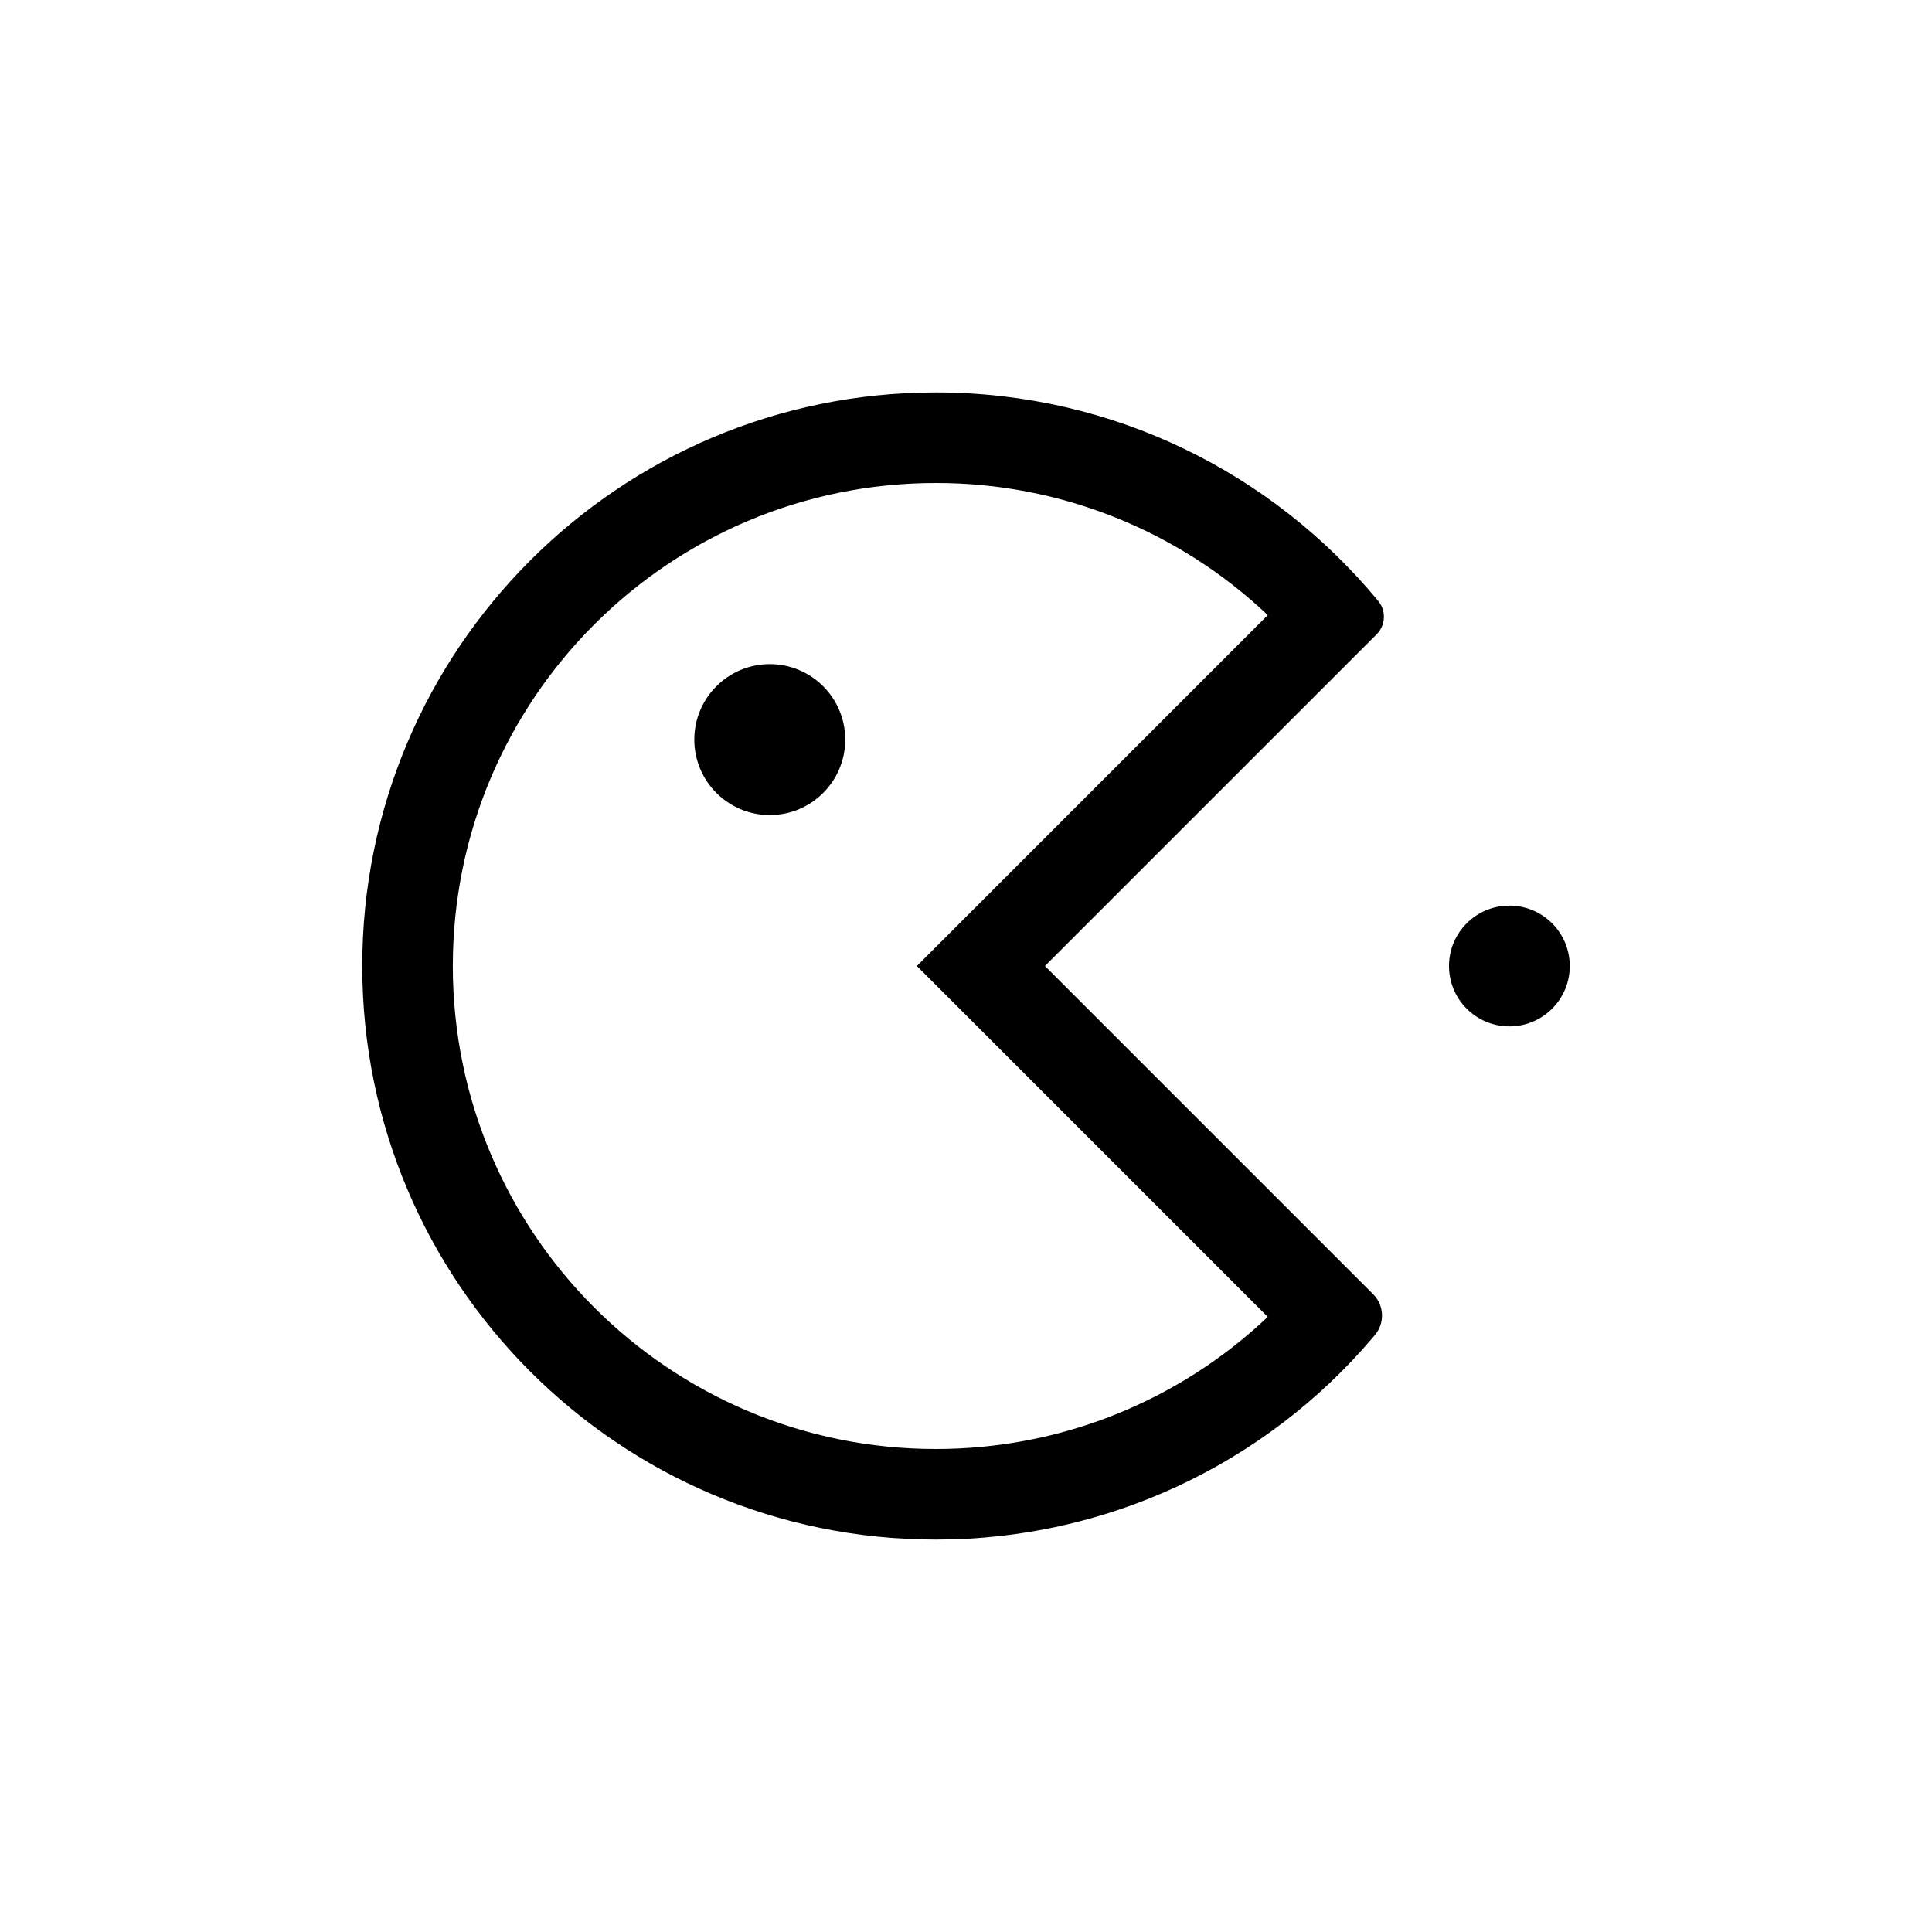
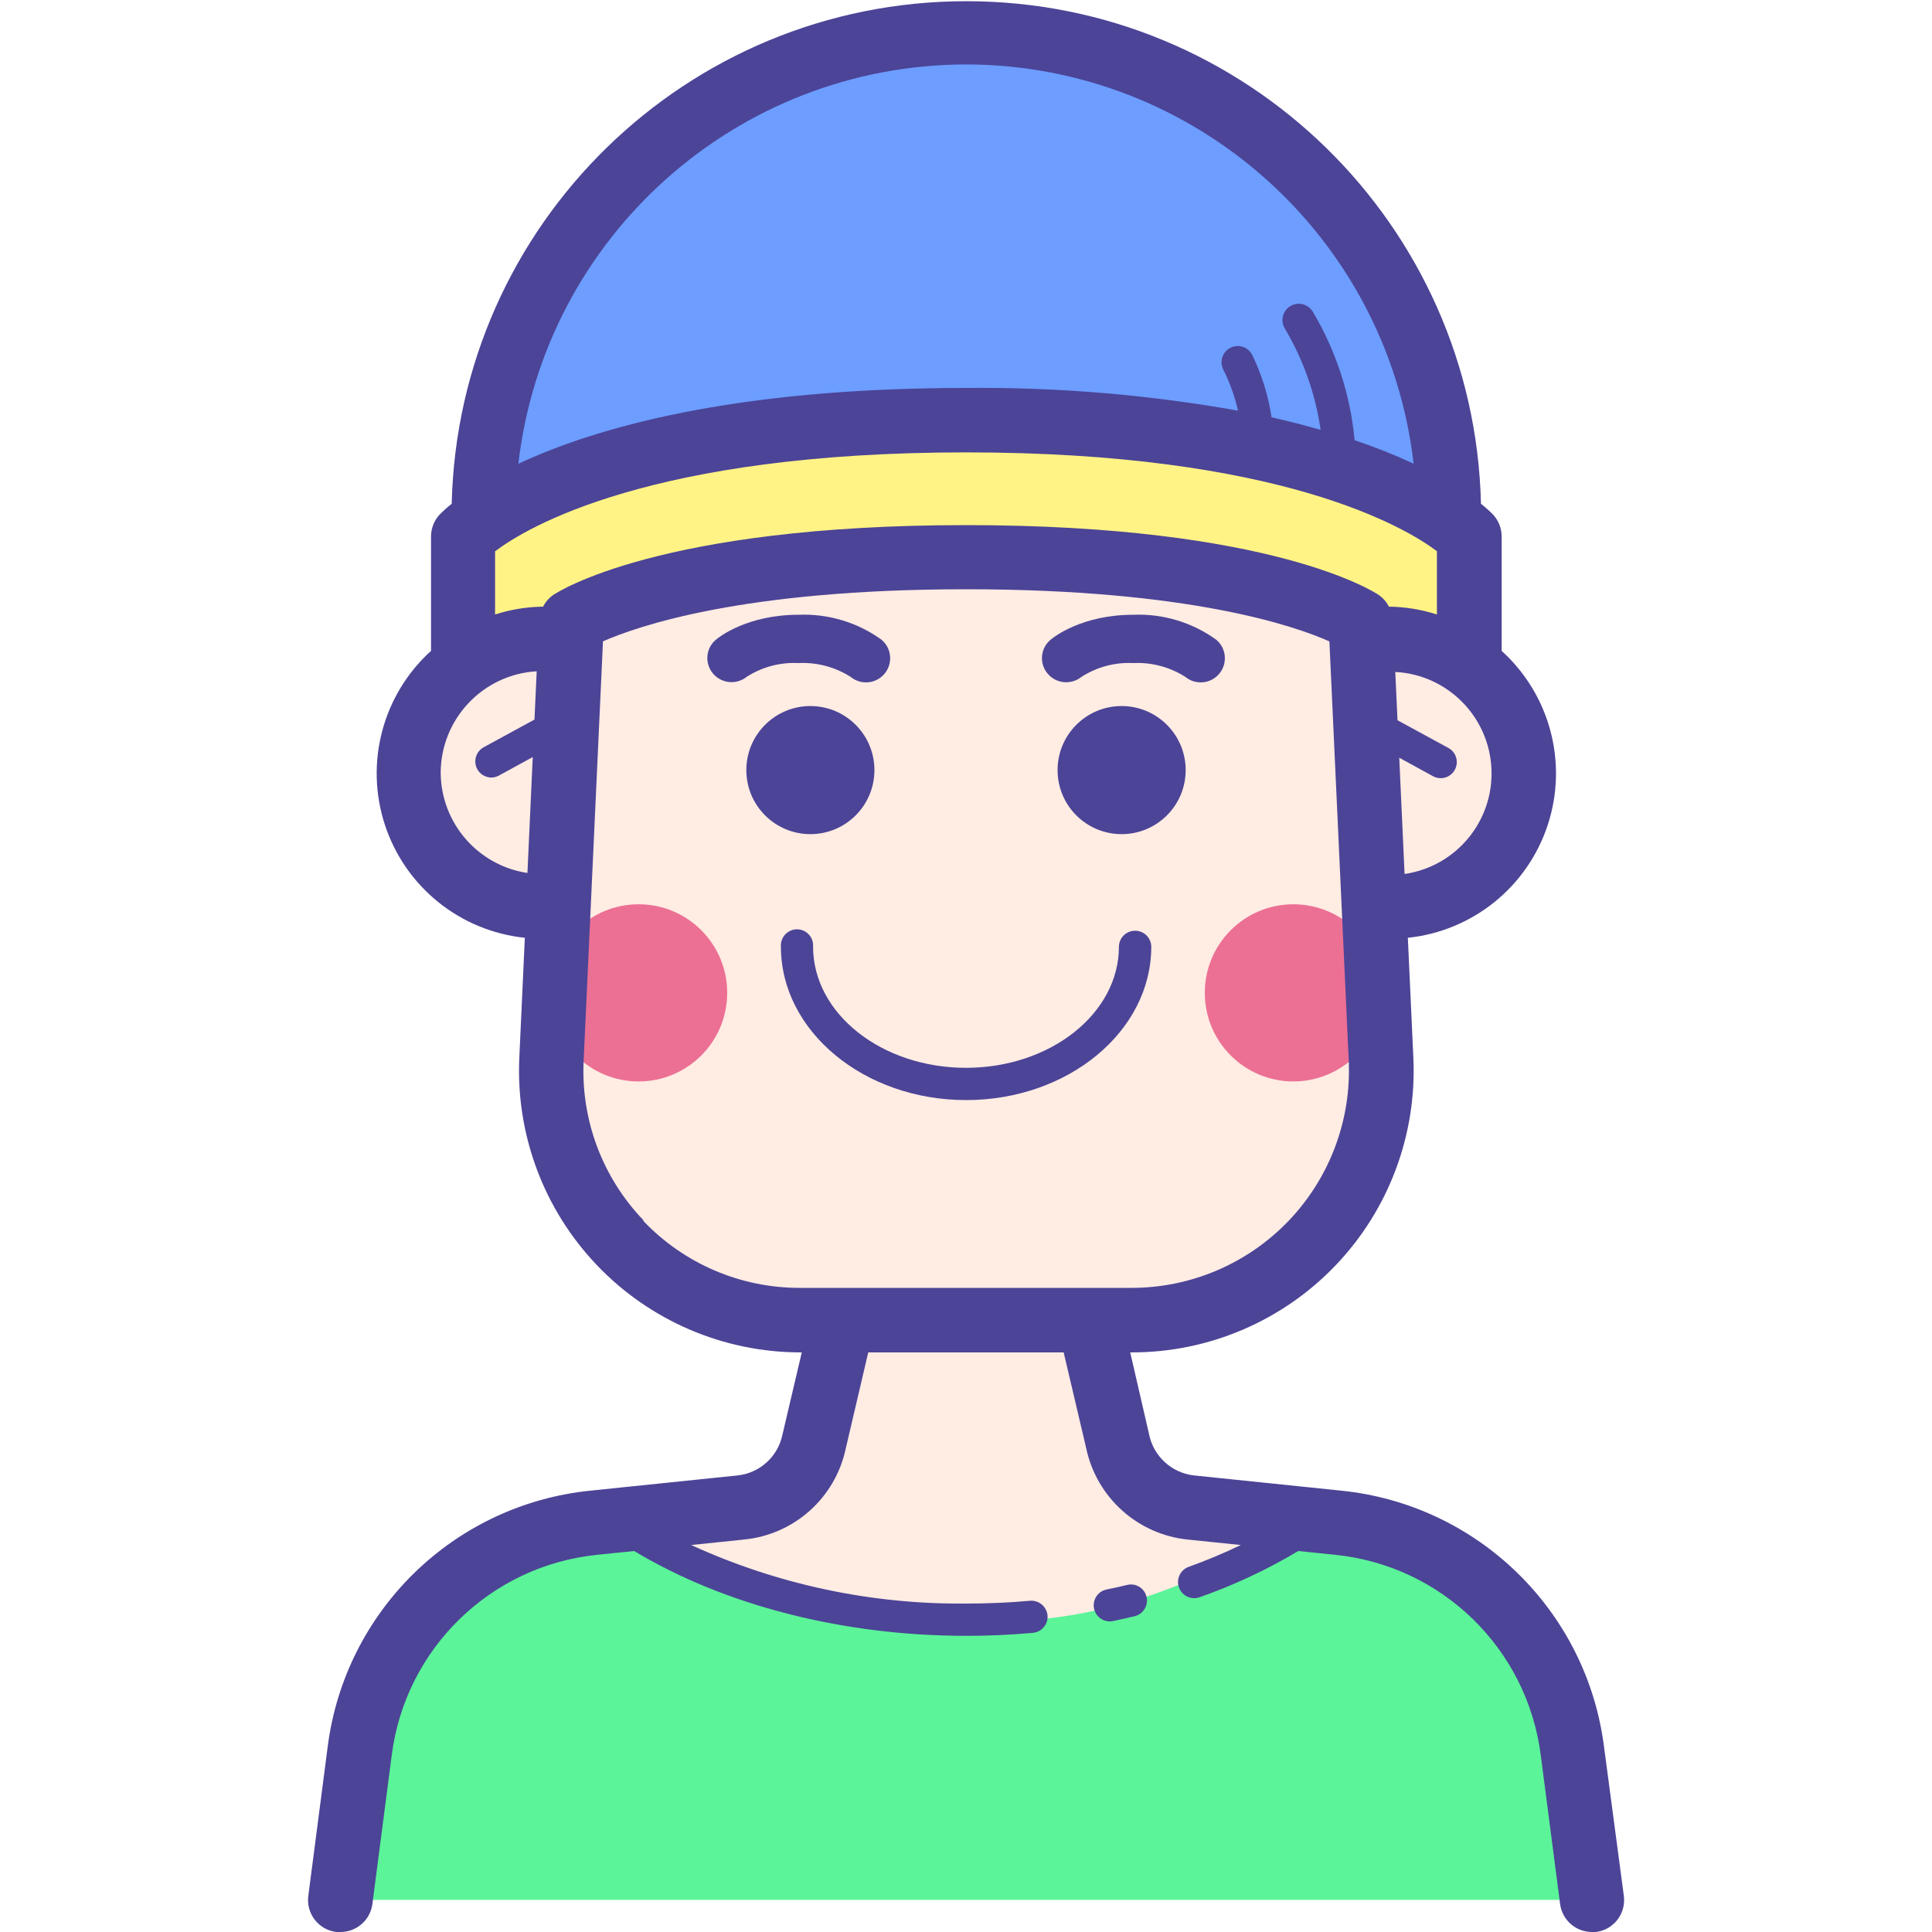
- <svg xmlns="http://www.w3.org/2000/svg" t="1596463698445" class="icon" viewBox="0 0 1024 1024" version="1.1" p-id="3052" width="200" height="200">
-   <defs>
-     <style type="text/css" />
-   </defs>
-   <path d="M408 432a40 40 0 1 1 0-80 40 40 0 0 1 0 80zM800 544a32 32 0 1 1 0-64 32 32 0 0 1 0 64zM496 256c-141.392 0-256 114.608-256 256s114.608 256 256 256c66.704 0 129.088-25.648 175.936-70.016L485.968 512l185.968-185.984A255.168 255.168 0 0 0 496 256z m233.632 80.224L553.84 512l173.968 173.968a16 16 0 0 1 0.976 21.552l-1.008 1.216A303.328 303.328 0 0 1 496 816c-167.888 0-304-136.112-304-304s136.112-304 304-304c94.384 0 178.72 43.008 234.464 110.496a13.184 13.184 0 0 1-0.832 17.728z" p-id="3053" />
+ <svg xmlns="http://www.w3.org/2000/svg" id="图层_1" data-name="图层 1" viewBox="0 0 200 200">
+   <path d="M51.56,51.11h98.61S147.94,2.5,99.33,2.5,51.56,51.11,51.56,51.11Z" style="fill:#6c9dff" />
+   <path d="M58.39,55.84l49.67-8.61,32.5,8.61s-.56,9.72.56,10,16.39,2.5,16.67,15-13.33,12.78-13.33,12.78l-1.67,18.61s.56,11.11-7.22,16.94a37.93,37.93,0,0,1-15.83,6.94H78.61S65,133.89,61.39,126.67a121.73,121.73,0,0,1-6.11-15l.83-17.78S40.56,90.28,41.67,79.44,56.94,67.78,56.94,67.78Z" style="fill:#ffece3" />
+   <path d="M86.67,136h26l5.83,18.13,16,2.5v9.17s-11.87,5.83-34.37,6.88-38.12-14.17-38.12-14.17l20.63-3.75Z" style="fill:#ffece3" />
+   <path d="M45.28,163.89c-8.33,9.72-10,32.78-10,32.78H163.61s1.94-20.28-9.17-31.11c-5.48-5.34-13.65-7.58-20.54-8.47,0,0-11.82,10.83-31.82,10.83-23.54,0-37.29-10.21-37.29-10.21A19.1,19.1,0,0,0,45.28,163.89Z" style="fill:#5bf499" />
+   <circle cx="133.89" cy="102.78" r="9.17" style="fill:#ec7094" />
+   <circle cx="66.11" cy="102.78" r="9.17" style="fill:#ec7094" />
+   <path d="M48.33,67.29V55S62.5,43.33,106.25,43.33s46.46,13.33,46.46,13.33l-1.25,9.79-10.83.42S125.83,57.5,99.38,57.5s-40,8.75-40,8.75Z" style="fill:#fff385" />
+   <path d="M82.66,68.64a9.19,9.19,0,0,1,5.41,1.44,2.5,2.5,0,0,0,3.5-.34,2.5,2.5,0,0,0-.32-3.52,13.73,13.73,0,0,0-8.58-2.58c-5.34,0-8.26,2.32-8.57,2.59a2.48,2.48,0,0,0-.31,3.47,2.51,2.51,0,0,0,3.5.37A9.06,9.06,0,0,1,82.66,68.64Z" style="fill:#4c4497" />
+   <path d="M111.94,70.08a9.06,9.06,0,0,1,5.38-1.44,9.2,9.2,0,0,1,5.4,1.44,2.5,2.5,0,0,0,3.5-.34,2.5,2.5,0,0,0-.32-3.52,13.73,13.73,0,0,0-8.58-2.58c-5.34,0-8.26,2.32-8.57,2.59a2.48,2.48,0,0,0-.32,3.48A2.52,2.52,0,0,0,111.94,70.08Z" style="fill:#4c4497" />
+   <path d="M166.05,180.84a30.53,30.53,0,0,0-27.23-26.53l-15.18-1.57a5.35,5.35,0,0,1-4.7-4.32L117,140h.18a29.16,29.16,0,0,0,29.13-30.51l-.57-12.41a17.11,17.11,0,0,0,9.71-29.7V55.54a3.34,3.34,0,0,0-.87-2.25,13.48,13.48,0,0,0-1.27-1.14,53.29,53.29,0,0,0-106.55,0,13.48,13.48,0,0,0-1.27,1.14,3.34,3.34,0,0,0-.87,2.25V67.38a17.11,17.11,0,0,0,9.71,29.7l-.57,12.41A29.16,29.16,0,0,0,82.85,140H83l-2,8.51a5.32,5.32,0,0,1-4.68,4.23l-15.18,1.57a30.53,30.53,0,0,0-27.22,26.53l-2,15.39A3.33,3.33,0,0,0,34.82,200l.43,0a3.33,3.33,0,0,0,3.3-2.9l2-15.39a23.89,23.89,0,0,1,21.3-20.76l3.8-.39c9.33,5.61,21.58,8.78,34.35,8.78,2.33,0,4.66-.1,6.93-.31a1.67,1.67,0,0,0,1.51-1.81,1.69,1.69,0,0,0-1.81-1.51c-2.17.2-4.4.29-6.63.29a66.84,66.84,0,0,1-28.45-6.06l5.49-.57A11.94,11.94,0,0,0,87.54,150l2.34-10h20.23l2.32,9.86A12,12,0,0,0,123,159.38l5.45.56a55.65,55.65,0,0,1-5.4,2.26,1.67,1.67,0,0,0,.56,3.24,1.65,1.65,0,0,0,.56-.09,56.26,56.26,0,0,0,10.23-4.79l3.79.39a23.89,23.89,0,0,1,21.31,20.76l2,15.39a3.33,3.33,0,0,0,3.3,2.9l.43,0a3.33,3.33,0,0,0,2.87-3.73Zm-20.65-90.4-.55-12,3.49,1.91a1.66,1.66,0,0,0,2.26-.66,1.66,1.66,0,0,0-.66-2.26l-5.27-2.87-.23-5a10.52,10.52,0,0,1,1,20.91ZM100,6.67A46.72,46.72,0,0,1,146.34,48a59.48,59.48,0,0,0-6.11-2.43,31.83,31.83,0,0,0-4.33-13.3A1.67,1.67,0,0,0,133,34a28.45,28.45,0,0,1,3.71,10.5c-1.58-.45-3.25-.89-5.08-1.3a22.19,22.19,0,0,0-2-6.45,1.67,1.67,0,0,0-3,1.5,18.76,18.76,0,0,1,1.53,4.26A152.53,152.53,0,0,0,100,40.16c-24.31,0-38.54,4.2-46.34,7.85A46.72,46.72,0,0,1,100,6.67ZM51.25,57.07C54.54,54.58,67.44,46.83,100,46.83s45.51,7.79,48.75,10.23v6.55a17,17,0,0,0-4.94-.81v.06a3.29,3.29,0,0,0-1.07-1.26c-.44-.3-11-7.24-42.74-7.24S57.7,61.3,57.26,61.6a3.29,3.29,0,0,0-1.07,1.26V62.8a17,17,0,0,0-4.94.81ZM45.62,80a10.56,10.56,0,0,1,9.94-10.51l-.23,5-5.27,2.87a1.67,1.67,0,0,0,.8,3.13,1.64,1.64,0,0,0,.8-.21l3.49-1.91-.55,12A10.56,10.56,0,0,1,45.62,80Zm21,46.33a22.29,22.29,0,0,1-6.2-16.57l2-43.37C66,64.82,76.9,61,100,61s34.06,3.81,37.62,5.4l2,43.38a22.5,22.5,0,0,1-22.47,23.54H82.85A22.3,22.3,0,0,1,66.58,126.37Z" style="fill:#4c4497" />
+   <path d="M116.69,164.07c-.73.18-1.47.34-2.21.49a1.67,1.67,0,0,0,.66,3.27c.78-.16,1.56-.34,2.32-.52a1.67,1.67,0,0,0,1.23-2A1.65,1.65,0,0,0,116.69,164.07Z" style="fill:#4c4497" />
+   <path d="M117.5,96.35A1.67,1.67,0,0,0,115.83,98c0,6.92-7.1,12.54-15.83,12.54S84.17,104.93,84.17,98a1.67,1.67,0,1,0-3.33,0c0,8.75,8.6,15.88,19.17,15.88s19.17-7.12,19.17-15.88A1.67,1.67,0,0,0,117.5,96.35Z" style="fill:#4c4497" />
+   <circle cx="83.89" cy="79.72" r="6.63" style="fill:#4c4497" />
+   <circle cx="116.11" cy="79.72" r="6.63" style="fill:#4c4497" />
</svg>
